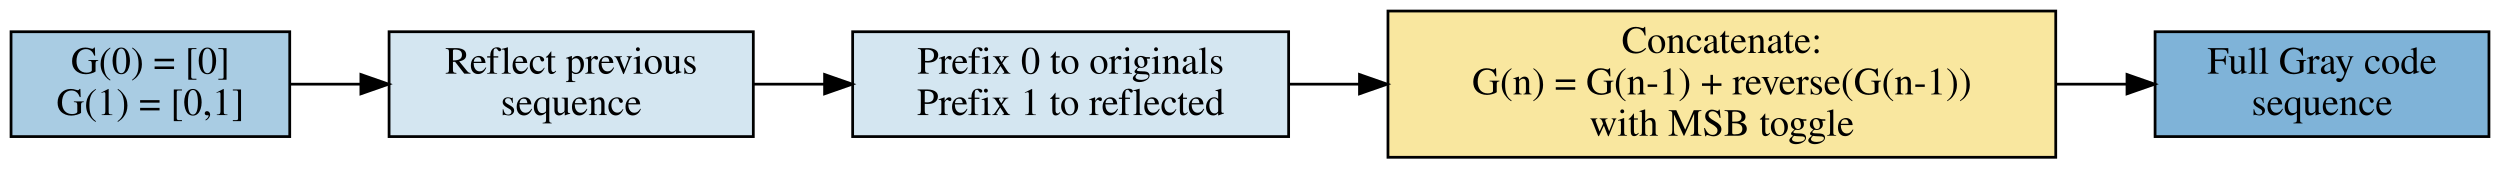
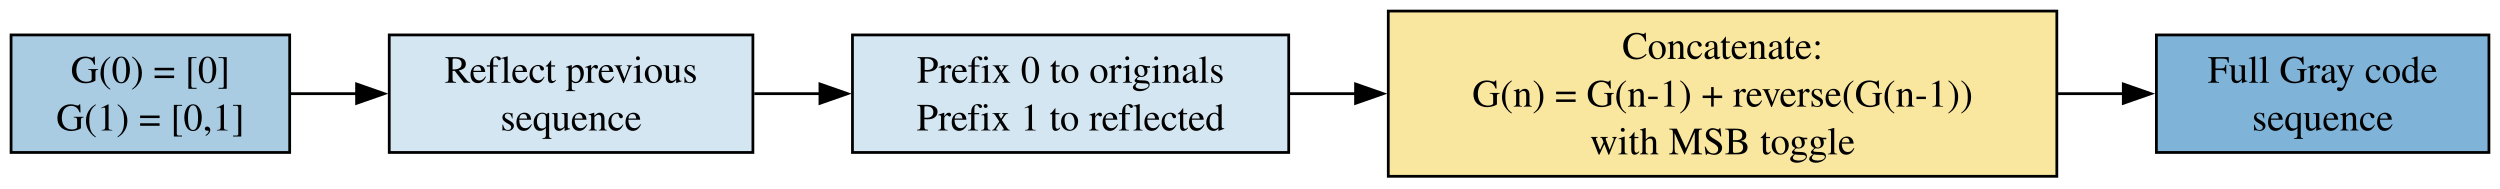
- <svg xmlns="http://www.w3.org/2000/svg" width="906pt" height="61pt" viewBox="0.00 0.00 906.00 61.00">
-   <g id="graph0" class="graph" transform="scale(1 1) rotate(0) translate(4 57)">
+ <svg xmlns="http://www.w3.org/2000/svg" width="904pt" height="68pt" viewBox="0.00 0.00 904.00 68.00">
+   <g id="graph0" class="graph" transform="scale(1 1) rotate(0) translate(4 63.75)">
    <g id="node1" class="node">
-       <polygon fill="#a9cce3" stroke="black" points="101,-45.5 0,-45.5 0,-7.5 101,-7.5 101,-45.5" />
-       <text text-anchor="middle" x="50.5" y="-30.3" font-family="Times,serif" font-size="14.00">G(0) = [0]</text>
-       <text text-anchor="middle" x="50.5" y="-15.3" font-family="Times,serif" font-size="14.00">G(1) = [0,1]</text>
+       <polygon fill="#a9cce3" stroke="black" points="100.75,-51.12 0,-51.12 0,-8.62 100.75,-8.62 100.75,-51.12" />
+       <text xml:space="preserve" text-anchor="middle" x="50.38" y="-33.83" font-family="Times,serif" font-size="14.00">G(0) = [0]</text>
+       <text xml:space="preserve" text-anchor="middle" x="50.38" y="-16.57" font-family="Times,serif" font-size="14.00">G(1) = [0,1]</text>
    </g>
    <g id="node2" class="node">
-       <polygon fill="#d4e6f1" stroke="black" points="269,-45.5 137,-45.5 137,-7.5 269,-7.5 269,-45.5" />
-       <text text-anchor="middle" x="203" y="-30.3" font-family="Times,serif" font-size="14.00">Reflect previous</text>
-       <text text-anchor="middle" x="203" y="-15.3" font-family="Times,serif" font-size="14.00">sequence</text>
+       <polygon fill="#d4e6f1" stroke="black" points="268.25,-51.12 136.75,-51.12 136.75,-8.62 268.25,-8.62 268.25,-51.12" />
+       <text xml:space="preserve" text-anchor="middle" x="202.5" y="-33.83" font-family="Times,serif" font-size="14.00">Reflect previous</text>
+       <text xml:space="preserve" text-anchor="middle" x="202.5" y="-16.57" font-family="Times,serif" font-size="14.00">sequence</text>
    </g>
    <g id="edge1" class="edge">
-       <path fill="none" stroke="black" d="M101.2,-26.5C109.38,-26.5 118.02,-26.5 126.67,-26.5" />
-       <polygon fill="black" stroke="black" points="126.79,-30 136.79,-26.5 126.79,-23 126.79,-30" />
+       <path fill="none" stroke="black" d="M100.95,-29.88C108.67,-29.88 116.8,-29.88 124.95,-29.88" />
+       <polygon fill="black" stroke="black" points="124.94,-33.38 134.94,-29.88 124.94,-26.38 124.94,-33.38" />
    </g>
    <g id="node3" class="node">
-       <polygon fill="#d4e6f1" stroke="black" points="463,-45.5 305,-45.5 305,-7.5 463,-7.5 463,-45.5" />
-       <text text-anchor="middle" x="384" y="-30.3" font-family="Times,serif" font-size="14.00">Prefix 0 to originals</text>
-       <text text-anchor="middle" x="384" y="-15.3" font-family="Times,serif" font-size="14.00">Prefix 1 to reflected</text>
+       <polygon fill="#d4e6f1" stroke="black" points="462,-51.12 304.25,-51.12 304.25,-8.62 462,-8.62 462,-51.12" />
+       <text xml:space="preserve" text-anchor="middle" x="383.12" y="-33.83" font-family="Times,serif" font-size="14.00">Prefix 0 to originals</text>
+       <text xml:space="preserve" text-anchor="middle" x="383.12" y="-16.57" font-family="Times,serif" font-size="14.00">Prefix 1 to reflected</text>
    </g>
    <g id="edge2" class="edge">
-       <path fill="none" stroke="black" d="M269.13,-26.5C277.46,-26.5 286.1,-26.5 294.73,-26.5" />
-       <polygon fill="black" stroke="black" points="294.83,-30 304.83,-26.5 294.83,-23 294.83,-30" />
+       <path fill="none" stroke="black" d="M268.75,-29.88C276.54,-29.88 284.59,-29.88 292.65,-29.88" />
+       <polygon fill="black" stroke="black" points="292.49,-33.38 302.49,-29.88 292.49,-26.38 292.49,-33.38" />
    </g>
    <g id="node4" class="node">
-       <polygon fill="#f9e79f" stroke="black" points="741,-53 499,-53 499,0 741,0 741,-53" />
-       <text text-anchor="middle" x="620" y="-37.8" font-family="Times,serif" font-size="14.00">Concatenate:</text>
-       <text text-anchor="middle" x="620" y="-22.8" font-family="Times,serif" font-size="14.00">G(n) = G(n-1) + reverse(G(n-1))</text>
-       <text text-anchor="middle" x="620" y="-7.8" font-family="Times,serif" font-size="14.00">with MSB toggle</text>
+       <polygon fill="#f9e79f" stroke="black" points="739.75,-59.75 498,-59.75 498,0 739.75,0 739.75,-59.75" />
+       <text xml:space="preserve" text-anchor="middle" x="618.88" y="-42.45" font-family="Times,serif" font-size="14.00">Concatenate:</text>
+       <text xml:space="preserve" text-anchor="middle" x="618.88" y="-25.2" font-family="Times,serif" font-size="14.00">G(n) = G(n-1) + reverse(G(n-1))</text>
+       <text xml:space="preserve" text-anchor="middle" x="618.88" y="-7.95" font-family="Times,serif" font-size="14.00">with MSB toggle</text>
    </g>
    <g id="edge3" class="edge">
-       <path fill="none" stroke="black" d="M463.24,-26.5C471.46,-26.5 479.96,-26.5 488.55,-26.5" />
-       <polygon fill="black" stroke="black" points="488.68,-30 498.68,-26.5 488.68,-23 488.68,-30" />
+       <path fill="none" stroke="black" d="M462.29,-29.88C470.13,-29.88 478.24,-29.88 486.45,-29.88" />
+       <polygon fill="black" stroke="black" points="486.17,-33.38 496.17,-29.88 486.17,-26.38 486.17,-33.38" />
    </g>
    <g id="node5" class="node">
-       <polygon fill="#7fb3d8" stroke="black" points="898,-45.5 777,-45.5 777,-7.5 898,-7.5 898,-45.5" />
-       <text text-anchor="middle" x="837.5" y="-30.3" font-family="Times,serif" font-size="14.00">Full Gray code</text>
-       <text text-anchor="middle" x="837.5" y="-15.3" font-family="Times,serif" font-size="14.00">sequence</text>
+       <polygon fill="#7fb3d8" stroke="black" points="896,-51.12 775.75,-51.12 775.75,-8.62 896,-8.62 896,-51.12" />
+       <text xml:space="preserve" text-anchor="middle" x="835.88" y="-33.83" font-family="Times,serif" font-size="14.00">Full Gray code</text>
+       <text xml:space="preserve" text-anchor="middle" x="835.88" y="-16.57" font-family="Times,serif" font-size="14.00">sequence</text>
    </g>
    <g id="edge4" class="edge">
-       <path fill="none" stroke="black" d="M741.04,-26.5C749.74,-26.5 758.33,-26.5 766.58,-26.5" />
-       <polygon fill="black" stroke="black" points="766.83,-30 776.83,-26.5 766.83,-23 766.83,-30" />
+       <path fill="none" stroke="black" d="M739.95,-29.88C748.06,-29.88 756.07,-29.88 763.8,-29.88" />
+       <polygon fill="black" stroke="black" points="763.78,-33.38 773.78,-29.88 763.78,-26.38 763.78,-33.38" />
    </g>
  </g>
</svg>
